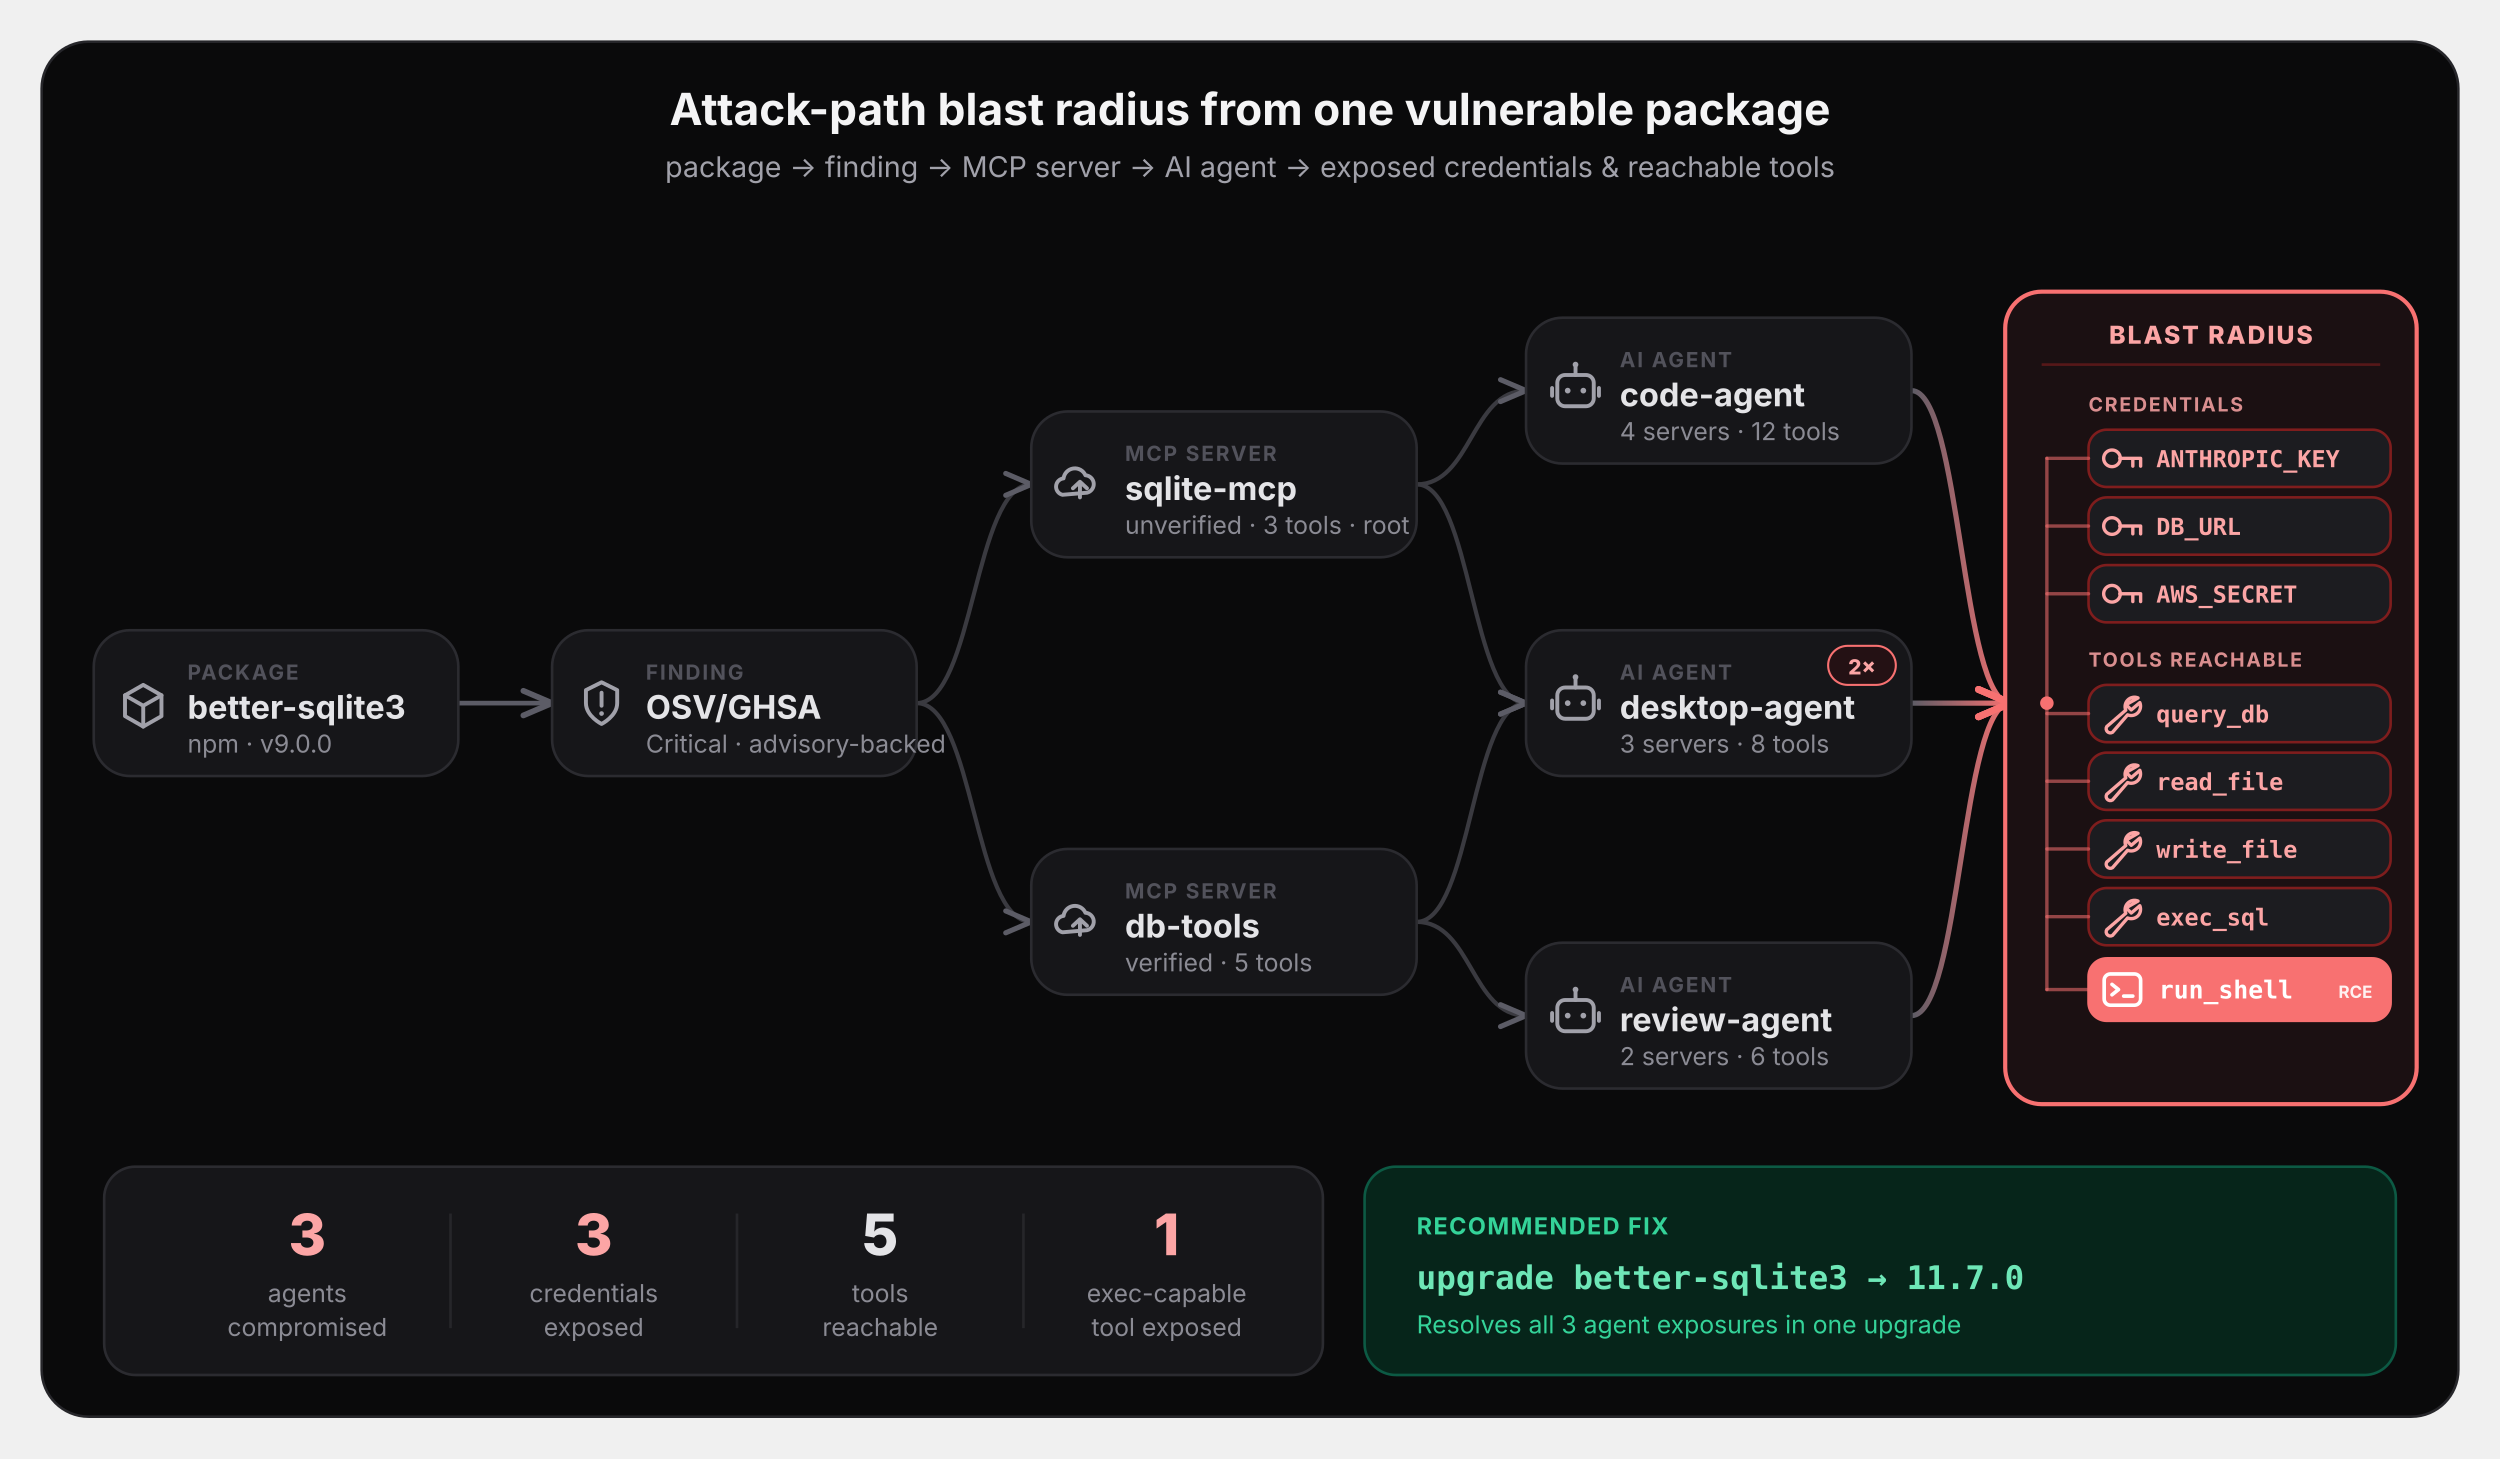
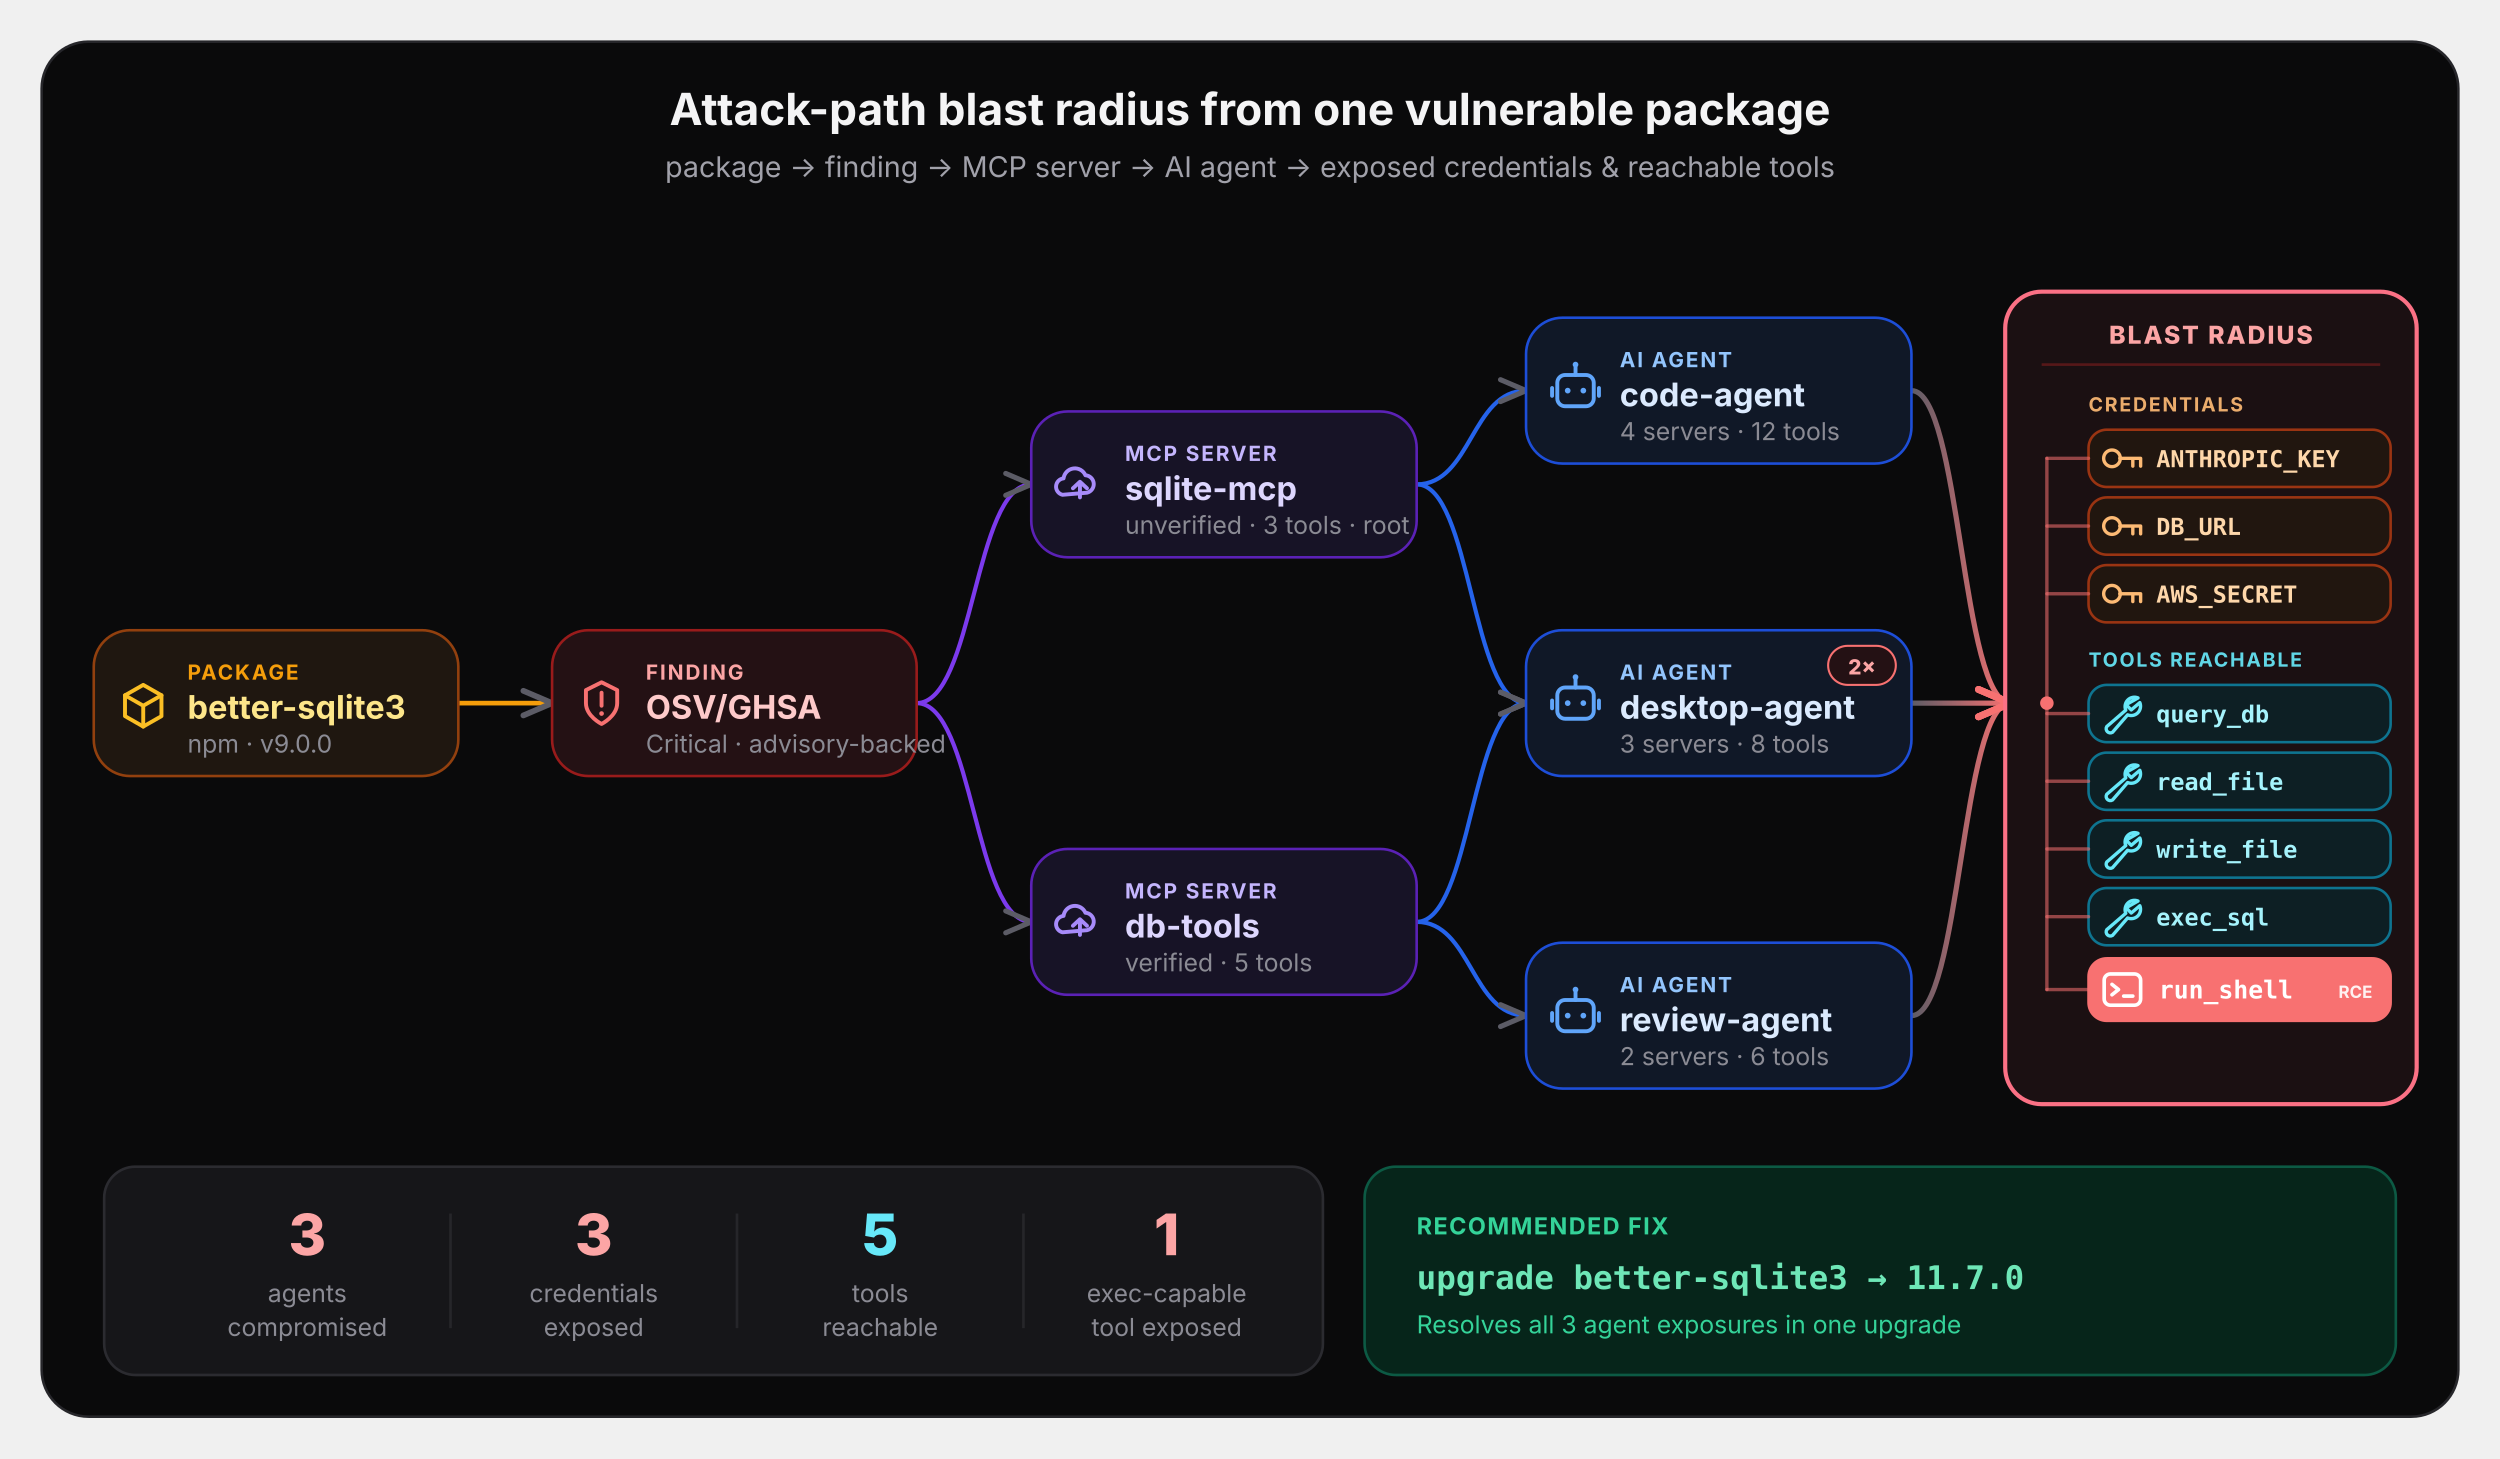
<svg xmlns="http://www.w3.org/2000/svg" viewBox="0 0 960 560" fill="none" font-family="system-ui, -apple-system, 'Segoe UI', sans-serif">
  <defs>
    <marker id="ar" viewBox="0 0 10 8" refX="8" refY="4" markerWidth="9" markerHeight="7" orient="auto">
      <path d="M1 1 L8 4 L1 7" fill="none" stroke="#5c5c66" stroke-width="1.4" stroke-linecap="round" stroke-linejoin="round" />
    </marker>
    <marker id="arA" viewBox="0 0 10 8" refX="8" refY="4" markerWidth="9" markerHeight="7" orient="auto">
      <path d="M1 1 L8 4 L1 7" fill="none" stroke="#f87171" stroke-width="1.5" stroke-linecap="round" stroke-linejoin="round" />
    </marker>
    <linearGradient id="conv" gradientUnits="userSpaceOnUse" x1="734" y1="0" x2="772" y2="0">
      <stop offset="0" stop-color="#5c5c66" />
      <stop offset="1" stop-color="#f87171" />
    </linearGradient>
  </defs>
  <rect x="16" y="16" width="928" height="528" rx="18" fill="#0a0a0b" stroke="#26262a" stroke-width="1" />
  <text x="480" y="48" text-anchor="middle" font-size="17" font-weight="700" fill="#f4f4f5">Attack-path blast radius from one vulnerable package</text>
  <text x="480" y="68" text-anchor="middle" font-size="11" fill="#a1a1aa">package → finding → MCP server → AI agent → exposed credentials &amp; reachable tools</text>
-   <path d="M176 270 C194.0 270 194.0 270 212 270" stroke="#5c5c66" stroke-width="1.8" fill="none" marker-end="url(#ar)" />
-   <path d="M352 270 C374.0 270 374.0 186 396 186" stroke="#3a3a40" stroke-width="1.6" fill="none" marker-end="url(#ar)" />
-   <path d="M352 270 C374.0 270 374.0 354 396 354" stroke="#3a3a40" stroke-width="1.6" fill="none" marker-end="url(#ar)" />
-   <path d="M544 186 C565.0 186 565.0 150 586 150" stroke="#3a3a40" stroke-width="1.6" fill="none" marker-end="url(#ar)" />
-   <path d="M544 186 C565.0 186 565.0 270 586 270" stroke="#3a3a40" stroke-width="1.6" fill="none" marker-end="url(#ar)" />
-   <path d="M544 354 C565.0 354 565.0 270 586 270" stroke="#3a3a40" stroke-width="1.6" fill="none" marker-end="url(#ar)" />
-   <path d="M544 354 C565.0 354 565.0 390 586 390" stroke="#3a3a40" stroke-width="1.6" fill="none" marker-end="url(#ar)" />
+   <path d="M176 270 C194.0 270 194.0 270 212 270" stroke="#f59e0b" stroke-width="1.8" fill="none" marker-end="url(#ar)" />
+   <path d="M352 270 C374.0 270 374.0 186 396 186" stroke="#7c3aed" stroke-width="1.6" fill="none" marker-end="url(#ar)" />
+   <path d="M352 270 C374.0 270 374.0 354 396 354" stroke="#7c3aed" stroke-width="1.6" fill="none" marker-end="url(#ar)" />
+   <path d="M544 186 C565.0 186 565.0 150 586 150" stroke="#2563eb" stroke-width="1.6" fill="none" marker-end="url(#ar)" />
+   <path d="M544 186 C565.0 186 565.0 270 586 270" stroke="#2563eb" stroke-width="1.6" fill="none" marker-end="url(#ar)" />
+   <path d="M544 354 C565.0 354 565.0 270 586 270" stroke="#2563eb" stroke-width="1.6" fill="none" marker-end="url(#ar)" />
+   <path d="M544 354 C565.0 354 565.0 390 586 390" stroke="#2563eb" stroke-width="1.6" fill="none" marker-end="url(#ar)" />
  <path d="M734 150 C753.0 150 753.0 270 772 270" stroke="url(#conv)" stroke-width="2" fill="none" marker-end="url(#arA)" />
  <path d="M734 270 C753.0 270 753.0 270 772 270" stroke="url(#conv)" stroke-width="2" fill="none" marker-end="url(#arA)" />
  <path d="M734 390 C753.0 390 753.0 270 772 270" stroke="url(#conv)" stroke-width="2" fill="none" marker-end="url(#arA)" />
-   <rect x="36" y="242" width="140" height="56" rx="14" fill="#161619" stroke="#2b2b30" stroke-width="1" />
-   <path d="M55 263.0 L62 267.0 V275.0 L55 279.0 L48 275.0 V267.0 Z" stroke="#a1a1aa" stroke-width="1.5" fill="none" stroke-linecap="round" stroke-linejoin="round" />
-   <path d="M48 267.0 L55 271.0 L62 267.0 M55 271.0 V279.0" stroke="#a1a1aa" stroke-width="1.5" fill="none" stroke-linecap="round" stroke-linejoin="round" />
-   <text x="72" y="261" font-size="8" font-weight="700" letter-spacing="0.09em" fill="#52525b">PACKAGE</text>
-   <text x="72" y="276" font-size="12.5" font-weight="700" fill="#e4e4e7">better-sqlite3</text>
+   <rect x="36" y="242" width="140" height="56" rx="14" fill="#1f1710" stroke="#92400e" stroke-width="1" />
+   <path d="M55 263.0 L62 267.0 V275.0 L55 279.0 L48 275.0 V267.0 Z" stroke="#fbbf24" stroke-width="1.5" fill="none" stroke-linecap="round" stroke-linejoin="round" />
+   <path d="M48 267.0 L55 271.0 L62 267.0 M55 271.0 V279.0" stroke="#fbbf24" stroke-width="1.5" fill="none" stroke-linecap="round" stroke-linejoin="round" />
+   <text x="72" y="261" font-size="8" font-weight="700" letter-spacing="0.09em" fill="#f59e0b">PACKAGE</text>
+   <text x="72" y="276" font-size="12.5" font-weight="700" fill="#fde68a">better-sqlite3</text>
  <text x="72" y="289" font-size="9.5" fill="#8b8b94">npm · v9.0.0</text>
-   <rect x="212" y="242" width="140" height="56" rx="14" fill="#161619" stroke="#2b2b30" stroke-width="1" />
-   <path d="M231 262.0 L237 265.0 V270.0 C237 275.0 231 278.0 231 278.0 C231 278.0 225 275.0 225 270.0 V265.0 Z" stroke="#a1a1aa" stroke-width="1.5" fill="none" stroke-linecap="round" stroke-linejoin="round" />
-   <path d="M231 266.0 V271.0" stroke="#a1a1aa" stroke-width="1.5" fill="none" stroke-linecap="round" stroke-linejoin="round" />
-   <circle cx="231" cy="274.0" r="0.9" fill="#a1a1aa" stroke="none" />
-   <text x="248" y="261" font-size="8" font-weight="700" letter-spacing="0.09em" fill="#52525b">FINDING</text>
-   <text x="248" y="276" font-size="12.5" font-weight="700" fill="#e4e4e7">OSV/GHSA</text>
+   <rect x="212" y="242" width="140" height="56" rx="14" fill="#241114" stroke="#991b1b" stroke-width="1" />
+   <path d="M231 262.0 L237 265.0 V270.0 C237 275.0 231 278.0 231 278.0 C231 278.0 225 275.0 225 270.0 V265.0 Z" stroke="#f87171" stroke-width="1.5" fill="none" stroke-linecap="round" stroke-linejoin="round" />
+   <path d="M231 266.0 V271.0" stroke="#f87171" stroke-width="1.5" fill="none" stroke-linecap="round" stroke-linejoin="round" />
+   <circle cx="231" cy="274.0" r="0.9" fill="#f87171" stroke="none" />
+   <text x="248" y="261" font-size="8" font-weight="700" letter-spacing="0.09em" fill="#fca5a5">FINDING</text>
+   <text x="248" y="276" font-size="12.5" font-weight="700" fill="#fecaca">OSV/GHSA</text>
  <text x="248" y="289" font-size="9.5" fill="#8b8b94">Critical · advisory-backed</text>
-   <rect x="396" y="158" width="148" height="56" rx="14" fill="#161619" stroke="#2b2b30" stroke-width="1" />
-   <path d="M408 190.0 a3.2 3.2 0 0 1 0.4 -6.3 a4.4 4.4 0 0 1 8.4 -1.2 a3.4 3.4 0 0 1 0.6 6.7 Z" stroke="#a1a1aa" stroke-width="1.5" fill="none" stroke-linecap="round" stroke-linejoin="round" />
-   <path d="M414.7 191.0 V185.0 M412 187.5 L414.7 185.0 L417.4 187.5" stroke="#a1a1aa" stroke-width="1.5" fill="none" stroke-linecap="round" stroke-linejoin="round" />
-   <text x="432" y="177" font-size="8" font-weight="700" letter-spacing="0.09em" fill="#52525b">MCP SERVER</text>
-   <text x="432" y="192" font-size="12.5" font-weight="700" fill="#e4e4e7">sqlite-mcp</text>
+   <rect x="396" y="158" width="148" height="56" rx="14" fill="#171326" stroke="#5b21b6" stroke-width="1" />
+   <path d="M408 190.0 a3.2 3.2 0 0 1 0.4 -6.3 a4.4 4.4 0 0 1 8.4 -1.2 a3.4 3.4 0 0 1 0.6 6.7 Z" stroke="#a78bfa" stroke-width="1.5" fill="none" stroke-linecap="round" stroke-linejoin="round" />
+   <path d="M414.7 191.0 V185.0 M412 187.5 L414.7 185.0 L417.4 187.5" stroke="#a78bfa" stroke-width="1.5" fill="none" stroke-linecap="round" stroke-linejoin="round" />
+   <text x="432" y="177" font-size="8" font-weight="700" letter-spacing="0.09em" fill="#c4b5fd">MCP SERVER</text>
+   <text x="432" y="192" font-size="12.5" font-weight="700" fill="#ddd6fe">sqlite-mcp</text>
  <text x="432" y="205" font-size="9.5" fill="#8b8b94">unverified · 3 tools · root</text>
-   <rect x="396" y="326" width="148" height="56" rx="14" fill="#161619" stroke="#2b2b30" stroke-width="1" />
-   <path d="M408 358.0 a3.2 3.2 0 0 1 0.4 -6.3 a4.4 4.4 0 0 1 8.4 -1.2 a3.4 3.4 0 0 1 0.6 6.7 Z" stroke="#a1a1aa" stroke-width="1.5" fill="none" stroke-linecap="round" stroke-linejoin="round" />
-   <path d="M414.7 359.0 V353.0 M412 355.5 L414.7 353.0 L417.4 355.5" stroke="#a1a1aa" stroke-width="1.5" fill="none" stroke-linecap="round" stroke-linejoin="round" />
-   <text x="432" y="345" font-size="8" font-weight="700" letter-spacing="0.09em" fill="#52525b">MCP SERVER</text>
-   <text x="432" y="360" font-size="12.5" font-weight="700" fill="#e4e4e7">db-tools</text>
+   <rect x="396" y="326" width="148" height="56" rx="14" fill="#171326" stroke="#5b21b6" stroke-width="1" />
+   <path d="M408 358.0 a3.2 3.2 0 0 1 0.4 -6.3 a4.4 4.4 0 0 1 8.4 -1.2 a3.4 3.4 0 0 1 0.6 6.7 Z" stroke="#a78bfa" stroke-width="1.5" fill="none" stroke-linecap="round" stroke-linejoin="round" />
+   <path d="M414.7 359.0 V353.0 M412 355.5 L414.7 353.0 L417.4 355.5" stroke="#a78bfa" stroke-width="1.5" fill="none" stroke-linecap="round" stroke-linejoin="round" />
+   <text x="432" y="345" font-size="8" font-weight="700" letter-spacing="0.09em" fill="#c4b5fd">MCP SERVER</text>
+   <text x="432" y="360" font-size="12.5" font-weight="700" fill="#ddd6fe">db-tools</text>
  <text x="432" y="373" font-size="9.5" fill="#8b8b94">verified · 5 tools</text>
-   <rect x="586" y="122" width="148" height="56" rx="14" fill="#161619" stroke="#2b2b30" stroke-width="1" />
-   <path d="M605 141.0 V144.0" stroke="#a1a1aa" stroke-width="1.5" fill="none" stroke-linecap="round" stroke-linejoin="round" />
-   <circle cx="605" cy="140.0" r="1.1" fill="#a1a1aa" stroke="none" />
-   <rect x="598" y="144.0" width="14" height="12" rx="3" stroke="#a1a1aa" stroke-width="1.5" fill="none" stroke-linecap="round" stroke-linejoin="round" />
-   <circle cx="602" cy="150.0" r="1.1" fill="#a1a1aa" stroke="none" />
-   <circle cx="608" cy="150.0" r="1.1" fill="#a1a1aa" stroke="none" />
-   <path d="M596 149.0 V152.0 M614 149.0 V152.0" stroke="#a1a1aa" stroke-width="1.5" fill="none" stroke-linecap="round" stroke-linejoin="round" />
-   <text x="622" y="141" font-size="8" font-weight="700" letter-spacing="0.09em" fill="#52525b">AI AGENT</text>
-   <text x="622" y="156" font-size="12.5" font-weight="700" fill="#e4e4e7">code-agent</text>
+   <rect x="586" y="122" width="148" height="56" rx="14" fill="#101827" stroke="#1d4ed8" stroke-width="1" />
+   <path d="M605 141.0 V144.0" stroke="#60a5fa" stroke-width="1.5" fill="none" stroke-linecap="round" stroke-linejoin="round" />
+   <circle cx="605" cy="140.0" r="1.1" fill="#60a5fa" stroke="none" />
+   <rect x="598" y="144.0" width="14" height="12" rx="3" stroke="#60a5fa" stroke-width="1.5" fill="none" stroke-linecap="round" stroke-linejoin="round" />
+   <circle cx="602" cy="150.0" r="1.1" fill="#60a5fa" stroke="none" />
+   <circle cx="608" cy="150.0" r="1.1" fill="#60a5fa" stroke="none" />
+   <path d="M596 149.0 V152.0 M614 149.0 V152.0" stroke="#60a5fa" stroke-width="1.5" fill="none" stroke-linecap="round" stroke-linejoin="round" />
+   <text x="622" y="141" font-size="8" font-weight="700" letter-spacing="0.09em" fill="#93c5fd">AI AGENT</text>
+   <text x="622" y="156" font-size="12.5" font-weight="700" fill="#dbeafe">code-agent</text>
  <text x="622" y="169" font-size="9.5" fill="#8b8b94">4 servers · 12 tools</text>
-   <rect x="586" y="242" width="148" height="56" rx="14" fill="#161619" stroke="#2b2b30" stroke-width="1" />
-   <path d="M605 261.0 V264.0" stroke="#a1a1aa" stroke-width="1.5" fill="none" stroke-linecap="round" stroke-linejoin="round" />
-   <circle cx="605" cy="260.0" r="1.1" fill="#a1a1aa" stroke="none" />
-   <rect x="598" y="264.0" width="14" height="12" rx="3" stroke="#a1a1aa" stroke-width="1.5" fill="none" stroke-linecap="round" stroke-linejoin="round" />
-   <circle cx="602" cy="270.0" r="1.1" fill="#a1a1aa" stroke="none" />
-   <circle cx="608" cy="270.0" r="1.1" fill="#a1a1aa" stroke="none" />
-   <path d="M596 269.0 V272.0 M614 269.0 V272.0" stroke="#a1a1aa" stroke-width="1.5" fill="none" stroke-linecap="round" stroke-linejoin="round" />
-   <text x="622" y="261" font-size="8" font-weight="700" letter-spacing="0.09em" fill="#52525b">AI AGENT</text>
-   <text x="622" y="276" font-size="12.5" font-weight="700" fill="#e4e4e7">desktop-agent</text>
+   <rect x="586" y="242" width="148" height="56" rx="14" fill="#101827" stroke="#1d4ed8" stroke-width="1" />
+   <path d="M605 261.0 V264.0" stroke="#60a5fa" stroke-width="1.5" fill="none" stroke-linecap="round" stroke-linejoin="round" />
+   <circle cx="605" cy="260.0" r="1.1" fill="#60a5fa" stroke="none" />
+   <rect x="598" y="264.0" width="14" height="12" rx="3" stroke="#60a5fa" stroke-width="1.5" fill="none" stroke-linecap="round" stroke-linejoin="round" />
+   <circle cx="602" cy="270.0" r="1.1" fill="#60a5fa" stroke="none" />
+   <circle cx="608" cy="270.0" r="1.1" fill="#60a5fa" stroke="none" />
+   <path d="M596 269.0 V272.0 M614 269.0 V272.0" stroke="#60a5fa" stroke-width="1.5" fill="none" stroke-linecap="round" stroke-linejoin="round" />
+   <text x="622" y="261" font-size="8" font-weight="700" letter-spacing="0.09em" fill="#93c5fd">AI AGENT</text>
+   <text x="622" y="276" font-size="12.5" font-weight="700" fill="#dbeafe">desktop-agent</text>
  <text x="622" y="289" font-size="9.5" fill="#8b8b94">3 servers · 8 tools</text>
-   <rect x="586" y="362" width="148" height="56" rx="14" fill="#161619" stroke="#2b2b30" stroke-width="1" />
-   <path d="M605 381.0 V384.0" stroke="#a1a1aa" stroke-width="1.5" fill="none" stroke-linecap="round" stroke-linejoin="round" />
-   <circle cx="605" cy="380.0" r="1.1" fill="#a1a1aa" stroke="none" />
-   <rect x="598" y="384.0" width="14" height="12" rx="3" stroke="#a1a1aa" stroke-width="1.5" fill="none" stroke-linecap="round" stroke-linejoin="round" />
-   <circle cx="602" cy="390.0" r="1.1" fill="#a1a1aa" stroke="none" />
-   <circle cx="608" cy="390.0" r="1.1" fill="#a1a1aa" stroke="none" />
-   <path d="M596 389.0 V392.0 M614 389.0 V392.0" stroke="#a1a1aa" stroke-width="1.5" fill="none" stroke-linecap="round" stroke-linejoin="round" />
-   <text x="622" y="381" font-size="8" font-weight="700" letter-spacing="0.09em" fill="#52525b">AI AGENT</text>
-   <text x="622" y="396" font-size="12.5" font-weight="700" fill="#e4e4e7">review-agent</text>
+   <rect x="586" y="362" width="148" height="56" rx="14" fill="#101827" stroke="#1d4ed8" stroke-width="1" />
+   <path d="M605 381.0 V384.0" stroke="#60a5fa" stroke-width="1.5" fill="none" stroke-linecap="round" stroke-linejoin="round" />
+   <circle cx="605" cy="380.0" r="1.1" fill="#60a5fa" stroke="none" />
+   <rect x="598" y="384.0" width="14" height="12" rx="3" stroke="#60a5fa" stroke-width="1.5" fill="none" stroke-linecap="round" stroke-linejoin="round" />
+   <circle cx="602" cy="390.0" r="1.1" fill="#60a5fa" stroke="none" />
+   <circle cx="608" cy="390.0" r="1.1" fill="#60a5fa" stroke="none" />
+   <path d="M596 389.0 V392.0 M614 389.0 V392.0" stroke="#60a5fa" stroke-width="1.5" fill="none" stroke-linecap="round" stroke-linejoin="round" />
+   <text x="622" y="381" font-size="8" font-weight="700" letter-spacing="0.09em" fill="#93c5fd">AI AGENT</text>
+   <text x="622" y="396" font-size="12.5" font-weight="700" fill="#dbeafe">review-agent</text>
  <text x="622" y="409" font-size="9.5" fill="#8b8b94">2 servers · 6 tools</text>
  <rect x="702" y="248" width="26" height="15" rx="7.5" fill="#241114" stroke="#f87171" stroke-width="0.8" />
  <text x="715" y="259" text-anchor="middle" font-size="8" font-weight="800" fill="#fca5a5">2×</text>
-   <rect x="770" y="112" width="158" height="312" rx="14" fill="#1b1012" stroke="#f87171" stroke-width="1.6" />
+   <rect x="770" y="112" width="158" height="312" rx="14" fill="#1b1012" stroke="#fb7185" stroke-width="1.6" />
  <text x="849" y="132" text-anchor="middle" font-size="9.5" font-weight="800" letter-spacing="0.08em" fill="#fca5a5">BLAST RADIUS</text>
  <line x1="784" y1="140" x2="914" y2="140" stroke="#7f1d1d" stroke-width="1" opacity="0.6" />
  <circle cx="786" cy="270" r="2.6" fill="#f87171" />
-   <text x="802" y="158" font-size="7.5" font-weight="700" letter-spacing="0.09em" fill="#fca5a5" opacity="0.85">CREDENTIALS</text>
-   <rect x="802" y="165" width="116" height="22" rx="7" fill="#1c1c20" stroke="#7f1d1d" stroke-width="1" />
-   <circle cx="811" cy="176" r="3.2" stroke="#fca5a5" stroke-width="1.3" fill="none" stroke-linecap="round" stroke-linejoin="round" />
-   <path d="M814 176 H822 M819 176 V179 M822 176 V179" stroke="#fca5a5" stroke-width="1.3" fill="none" stroke-linecap="round" stroke-linejoin="round" />
-   <text x="828" y="179.4" font-size="9" font-weight="600" font-family="ui-monospace, monospace" fill="#fca5a5">ANTHROPIC_KEY</text>
-   <rect x="802" y="191" width="116" height="22" rx="7" fill="#1c1c20" stroke="#7f1d1d" stroke-width="1" />
-   <circle cx="811" cy="202" r="3.2" stroke="#fca5a5" stroke-width="1.3" fill="none" stroke-linecap="round" stroke-linejoin="round" />
-   <path d="M814 202 H822 M819 202 V205 M822 202 V205" stroke="#fca5a5" stroke-width="1.3" fill="none" stroke-linecap="round" stroke-linejoin="round" />
-   <text x="828" y="205.4" font-size="9" font-weight="600" font-family="ui-monospace, monospace" fill="#fca5a5">DB_URL</text>
-   <rect x="802" y="217" width="116" height="22" rx="7" fill="#1c1c20" stroke="#7f1d1d" stroke-width="1" />
-   <circle cx="811" cy="228" r="3.2" stroke="#fca5a5" stroke-width="1.3" fill="none" stroke-linecap="round" stroke-linejoin="round" />
-   <path d="M814 228 H822 M819 228 V231 M822 228 V231" stroke="#fca5a5" stroke-width="1.3" fill="none" stroke-linecap="round" stroke-linejoin="round" />
-   <text x="828" y="231.4" font-size="9" font-weight="600" font-family="ui-monospace, monospace" fill="#fca5a5">AWS_SECRET</text>
-   <text x="802" y="256" font-size="7.5" font-weight="700" letter-spacing="0.09em" fill="#fca5a5" opacity="0.85">TOOLS REACHABLE</text>
-   <rect x="802" y="263" width="116" height="22" rx="7" fill="#1c1c20" stroke="#7f1d1d" stroke-width="1" />
-   <path d="M821 268 a3.6 3.6 0 0 0 -4.7 4.7 L809 279 a1.6 1.6 0 0 0 2.2 2.2 L817 274.5 a3.6 3.6 0 0 0 4.7 -4.7 L818.4 272.6 L816.4 270.6 Z" stroke="#fca5a5" stroke-width="1.3" fill="none" stroke-linecap="round" stroke-linejoin="round" />
-   <text x="828" y="277.4" font-size="9" font-weight="600" font-family="ui-monospace, monospace" fill="#fca5a5">query_db</text>
-   <rect x="802" y="289" width="116" height="22" rx="7" fill="#1c1c20" stroke="#7f1d1d" stroke-width="1" />
-   <path d="M821 294 a3.6 3.6 0 0 0 -4.7 4.7 L809 305 a1.6 1.6 0 0 0 2.2 2.2 L817 300.5 a3.6 3.6 0 0 0 4.7 -4.7 L818.4 298.6 L816.4 296.6 Z" stroke="#fca5a5" stroke-width="1.3" fill="none" stroke-linecap="round" stroke-linejoin="round" />
-   <text x="828" y="303.4" font-size="9" font-weight="600" font-family="ui-monospace, monospace" fill="#fca5a5">read_file</text>
-   <rect x="802" y="315" width="116" height="22" rx="7" fill="#1c1c20" stroke="#7f1d1d" stroke-width="1" />
-   <path d="M821 320 a3.6 3.6 0 0 0 -4.7 4.7 L809 331 a1.6 1.6 0 0 0 2.2 2.2 L817 326.5 a3.6 3.6 0 0 0 4.7 -4.7 L818.4 324.6 L816.4 322.6 Z" stroke="#fca5a5" stroke-width="1.3" fill="none" stroke-linecap="round" stroke-linejoin="round" />
-   <text x="828" y="329.4" font-size="9" font-weight="600" font-family="ui-monospace, monospace" fill="#fca5a5">write_file</text>
-   <rect x="802" y="341" width="116" height="22" rx="7" fill="#1c1c20" stroke="#7f1d1d" stroke-width="1" />
-   <path d="M821 346 a3.6 3.6 0 0 0 -4.7 4.7 L809 357 a1.6 1.6 0 0 0 2.2 2.2 L817 352.5 a3.6 3.6 0 0 0 4.7 -4.7 L818.4 350.6 L816.4 348.6 Z" stroke="#fca5a5" stroke-width="1.3" fill="none" stroke-linecap="round" stroke-linejoin="round" />
-   <text x="828" y="355.4" font-size="9" font-weight="600" font-family="ui-monospace, monospace" fill="#fca5a5">exec_sql</text>
+   <text x="802" y="158" font-size="7.5" font-weight="700" letter-spacing="0.09em" fill="#fdba74" opacity="0.92">CREDENTIALS</text>
+   <rect x="802" y="165" width="116" height="22" rx="7" fill="#21160f" stroke="#9a3412" stroke-width="1" />
+   <circle cx="811" cy="176" r="3.2" stroke="#fdba74" stroke-width="1.3" fill="none" stroke-linecap="round" stroke-linejoin="round" />
+   <path d="M814 176 H822 M819 176 V179 M822 176 V179" stroke="#fdba74" stroke-width="1.3" fill="none" stroke-linecap="round" stroke-linejoin="round" />
+   <text x="828" y="179.4" font-size="9" font-weight="600" font-family="ui-monospace, monospace" fill="#fed7aa">ANTHROPIC_KEY</text>
+   <rect x="802" y="191" width="116" height="22" rx="7" fill="#21160f" stroke="#9a3412" stroke-width="1" />
+   <circle cx="811" cy="202" r="3.2" stroke="#fdba74" stroke-width="1.3" fill="none" stroke-linecap="round" stroke-linejoin="round" />
+   <path d="M814 202 H822 M819 202 V205 M822 202 V205" stroke="#fdba74" stroke-width="1.3" fill="none" stroke-linecap="round" stroke-linejoin="round" />
+   <text x="828" y="205.4" font-size="9" font-weight="600" font-family="ui-monospace, monospace" fill="#fed7aa">DB_URL</text>
+   <rect x="802" y="217" width="116" height="22" rx="7" fill="#21160f" stroke="#9a3412" stroke-width="1" />
+   <circle cx="811" cy="228" r="3.2" stroke="#fdba74" stroke-width="1.3" fill="none" stroke-linecap="round" stroke-linejoin="round" />
+   <path d="M814 228 H822 M819 228 V231 M822 228 V231" stroke="#fdba74" stroke-width="1.3" fill="none" stroke-linecap="round" stroke-linejoin="round" />
+   <text x="828" y="231.4" font-size="9" font-weight="600" font-family="ui-monospace, monospace" fill="#fed7aa">AWS_SECRET</text>
+   <text x="802" y="256" font-size="7.5" font-weight="700" letter-spacing="0.09em" fill="#67e8f9" opacity="0.92">TOOLS REACHABLE</text>
+   <rect x="802" y="263" width="116" height="22" rx="7" fill="#0d1f24" stroke="#0e7490" stroke-width="1" />
+   <path d="M821 268 a3.6 3.6 0 0 0 -4.7 4.7 L809 279 a1.6 1.6 0 0 0 2.2 2.2 L817 274.5 a3.6 3.6 0 0 0 4.7 -4.7 L818.4 272.6 L816.4 270.6 Z" stroke="#67e8f9" stroke-width="1.3" fill="none" stroke-linecap="round" stroke-linejoin="round" />
+   <text x="828" y="277.4" font-size="9" font-weight="600" font-family="ui-monospace, monospace" fill="#a5f3fc">query_db</text>
+   <rect x="802" y="289" width="116" height="22" rx="7" fill="#0d1f24" stroke="#0e7490" stroke-width="1" />
+   <path d="M821 294 a3.6 3.6 0 0 0 -4.7 4.7 L809 305 a1.6 1.6 0 0 0 2.2 2.2 L817 300.5 a3.6 3.6 0 0 0 4.7 -4.7 L818.4 298.6 L816.4 296.6 Z" stroke="#67e8f9" stroke-width="1.3" fill="none" stroke-linecap="round" stroke-linejoin="round" />
+   <text x="828" y="303.4" font-size="9" font-weight="600" font-family="ui-monospace, monospace" fill="#a5f3fc">read_file</text>
+   <rect x="802" y="315" width="116" height="22" rx="7" fill="#0d1f24" stroke="#0e7490" stroke-width="1" />
+   <path d="M821 320 a3.6 3.6 0 0 0 -4.7 4.7 L809 331 a1.6 1.6 0 0 0 2.2 2.2 L817 326.5 a3.6 3.6 0 0 0 4.7 -4.7 L818.4 324.6 L816.4 322.6 Z" stroke="#67e8f9" stroke-width="1.3" fill="none" stroke-linecap="round" stroke-linejoin="round" />
+   <text x="828" y="329.4" font-size="9" font-weight="600" font-family="ui-monospace, monospace" fill="#a5f3fc">write_file</text>
+   <rect x="802" y="341" width="116" height="22" rx="7" fill="#0d1f24" stroke="#0e7490" stroke-width="1" />
+   <path d="M821 346 a3.6 3.6 0 0 0 -4.7 4.7 L809 357 a1.6 1.6 0 0 0 2.2 2.2 L817 352.5 a3.6 3.6 0 0 0 4.7 -4.7 L818.4 350.6 L816.4 348.6 Z" stroke="#67e8f9" stroke-width="1.3" fill="none" stroke-linecap="round" stroke-linejoin="round" />
+   <text x="828" y="355.4" font-size="9" font-weight="600" font-family="ui-monospace, monospace" fill="#a5f3fc">exec_sql</text>
  <rect x="802" y="368" width="116" height="24" rx="7" fill="#f87171" stroke="#f87171" stroke-width="1" />
  <rect x="808" y="374" width="14" height="12" rx="2.4" stroke="#ffffff" stroke-width="1.4" fill="none" stroke-linecap="round" stroke-linejoin="round" />
  <path d="M811 378 L813.5 380 L811 382 M815.5 382.5 H819" stroke="#ffffff" stroke-width="1.4" fill="none" stroke-linecap="round" stroke-linejoin="round" />
  <text x="829" y="383.4" font-size="9.5" font-weight="700" font-family="ui-monospace, monospace" fill="#ffffff">run_shell</text>
  <text x="911" y="383.2" text-anchor="end" font-size="6.5" font-weight="700" fill="#ffffff" opacity="0.9">RCE</text>
  <path d="M786 176 V380" stroke="#f87171" stroke-width="1.3" fill="none" opacity="0.55" stroke-linecap="round" />
  <path d="M786 176 H802" stroke="#f87171" stroke-width="1.3" fill="none" opacity="0.55" stroke-linecap="round" />
  <path d="M786 202 H802" stroke="#f87171" stroke-width="1.3" fill="none" opacity="0.55" stroke-linecap="round" />
  <path d="M786 228 H802" stroke="#f87171" stroke-width="1.3" fill="none" opacity="0.55" stroke-linecap="round" />
  <path d="M786 274 H802" stroke="#f87171" stroke-width="1.3" fill="none" opacity="0.55" stroke-linecap="round" />
  <path d="M786 300 H802" stroke="#f87171" stroke-width="1.3" fill="none" opacity="0.55" stroke-linecap="round" />
  <path d="M786 326 H802" stroke="#f87171" stroke-width="1.3" fill="none" opacity="0.55" stroke-linecap="round" />
  <path d="M786 352 H802" stroke="#f87171" stroke-width="1.3" fill="none" opacity="0.55" stroke-linecap="round" />
  <path d="M786 380 H802" stroke="#f87171" stroke-width="1.3" fill="none" opacity="0.55" stroke-linecap="round" />
  <rect x="40" y="448" width="468" height="80" rx="12" fill="#161619" stroke="#2b2b30" stroke-width="1" />
  <text x="118" y="482" text-anchor="middle" font-size="22" font-weight="800" fill="#fca5a5">3</text>
  <text x="118" y="500" text-anchor="middle" font-size="9.5" fill="#8b8b94">agents</text>
  <text x="118" y="513" text-anchor="middle" font-size="9.5" fill="#8b8b94">compromised</text>
  <line x1="173.0" y1="466" x2="173.0" y2="510" stroke="#26262a" stroke-width="1" />
  <text x="228" y="482" text-anchor="middle" font-size="22" font-weight="800" fill="#fca5a5">3</text>
  <text x="228" y="500" text-anchor="middle" font-size="9.5" fill="#8b8b94">credentials</text>
  <text x="228" y="513" text-anchor="middle" font-size="9.5" fill="#8b8b94">exposed</text>
  <line x1="283.0" y1="466" x2="283.0" y2="510" stroke="#26262a" stroke-width="1" />
-   <text x="338" y="482" text-anchor="middle" font-size="22" font-weight="800" fill="#e4e4e7">5</text>
+   <text x="338" y="482" text-anchor="middle" font-size="22" font-weight="800" fill="#67e8f9">5</text>
  <text x="338" y="500" text-anchor="middle" font-size="9.5" fill="#8b8b94">tools</text>
  <text x="338" y="513" text-anchor="middle" font-size="9.5" fill="#8b8b94">reachable</text>
  <line x1="393.0" y1="466" x2="393.0" y2="510" stroke="#26262a" stroke-width="1" />
  <text x="448" y="482" text-anchor="middle" font-size="22" font-weight="800" fill="#fca5a5">1</text>
  <text x="448" y="500" text-anchor="middle" font-size="9.5" fill="#8b8b94">exec-capable</text>
  <text x="448" y="513" text-anchor="middle" font-size="9.5" fill="#8b8b94">tool exposed</text>
  <rect x="524" y="448" width="396" height="80" rx="12" fill="#06251a" stroke="#0c5a44" stroke-width="1" />
  <text x="544" y="474" font-size="9" font-weight="700" letter-spacing="0.06em" fill="#34d399">RECOMMENDED FIX</text>
  <text x="544" y="495" font-size="12.5" font-weight="700" font-family="ui-monospace, monospace" fill="#6ee7b7">upgrade better-sqlite3 → 11.7.0</text>
  <text x="544" y="512" font-size="9.5" fill="#34d399">Resolves all 3 agent exposures in one upgrade</text>
</svg>
